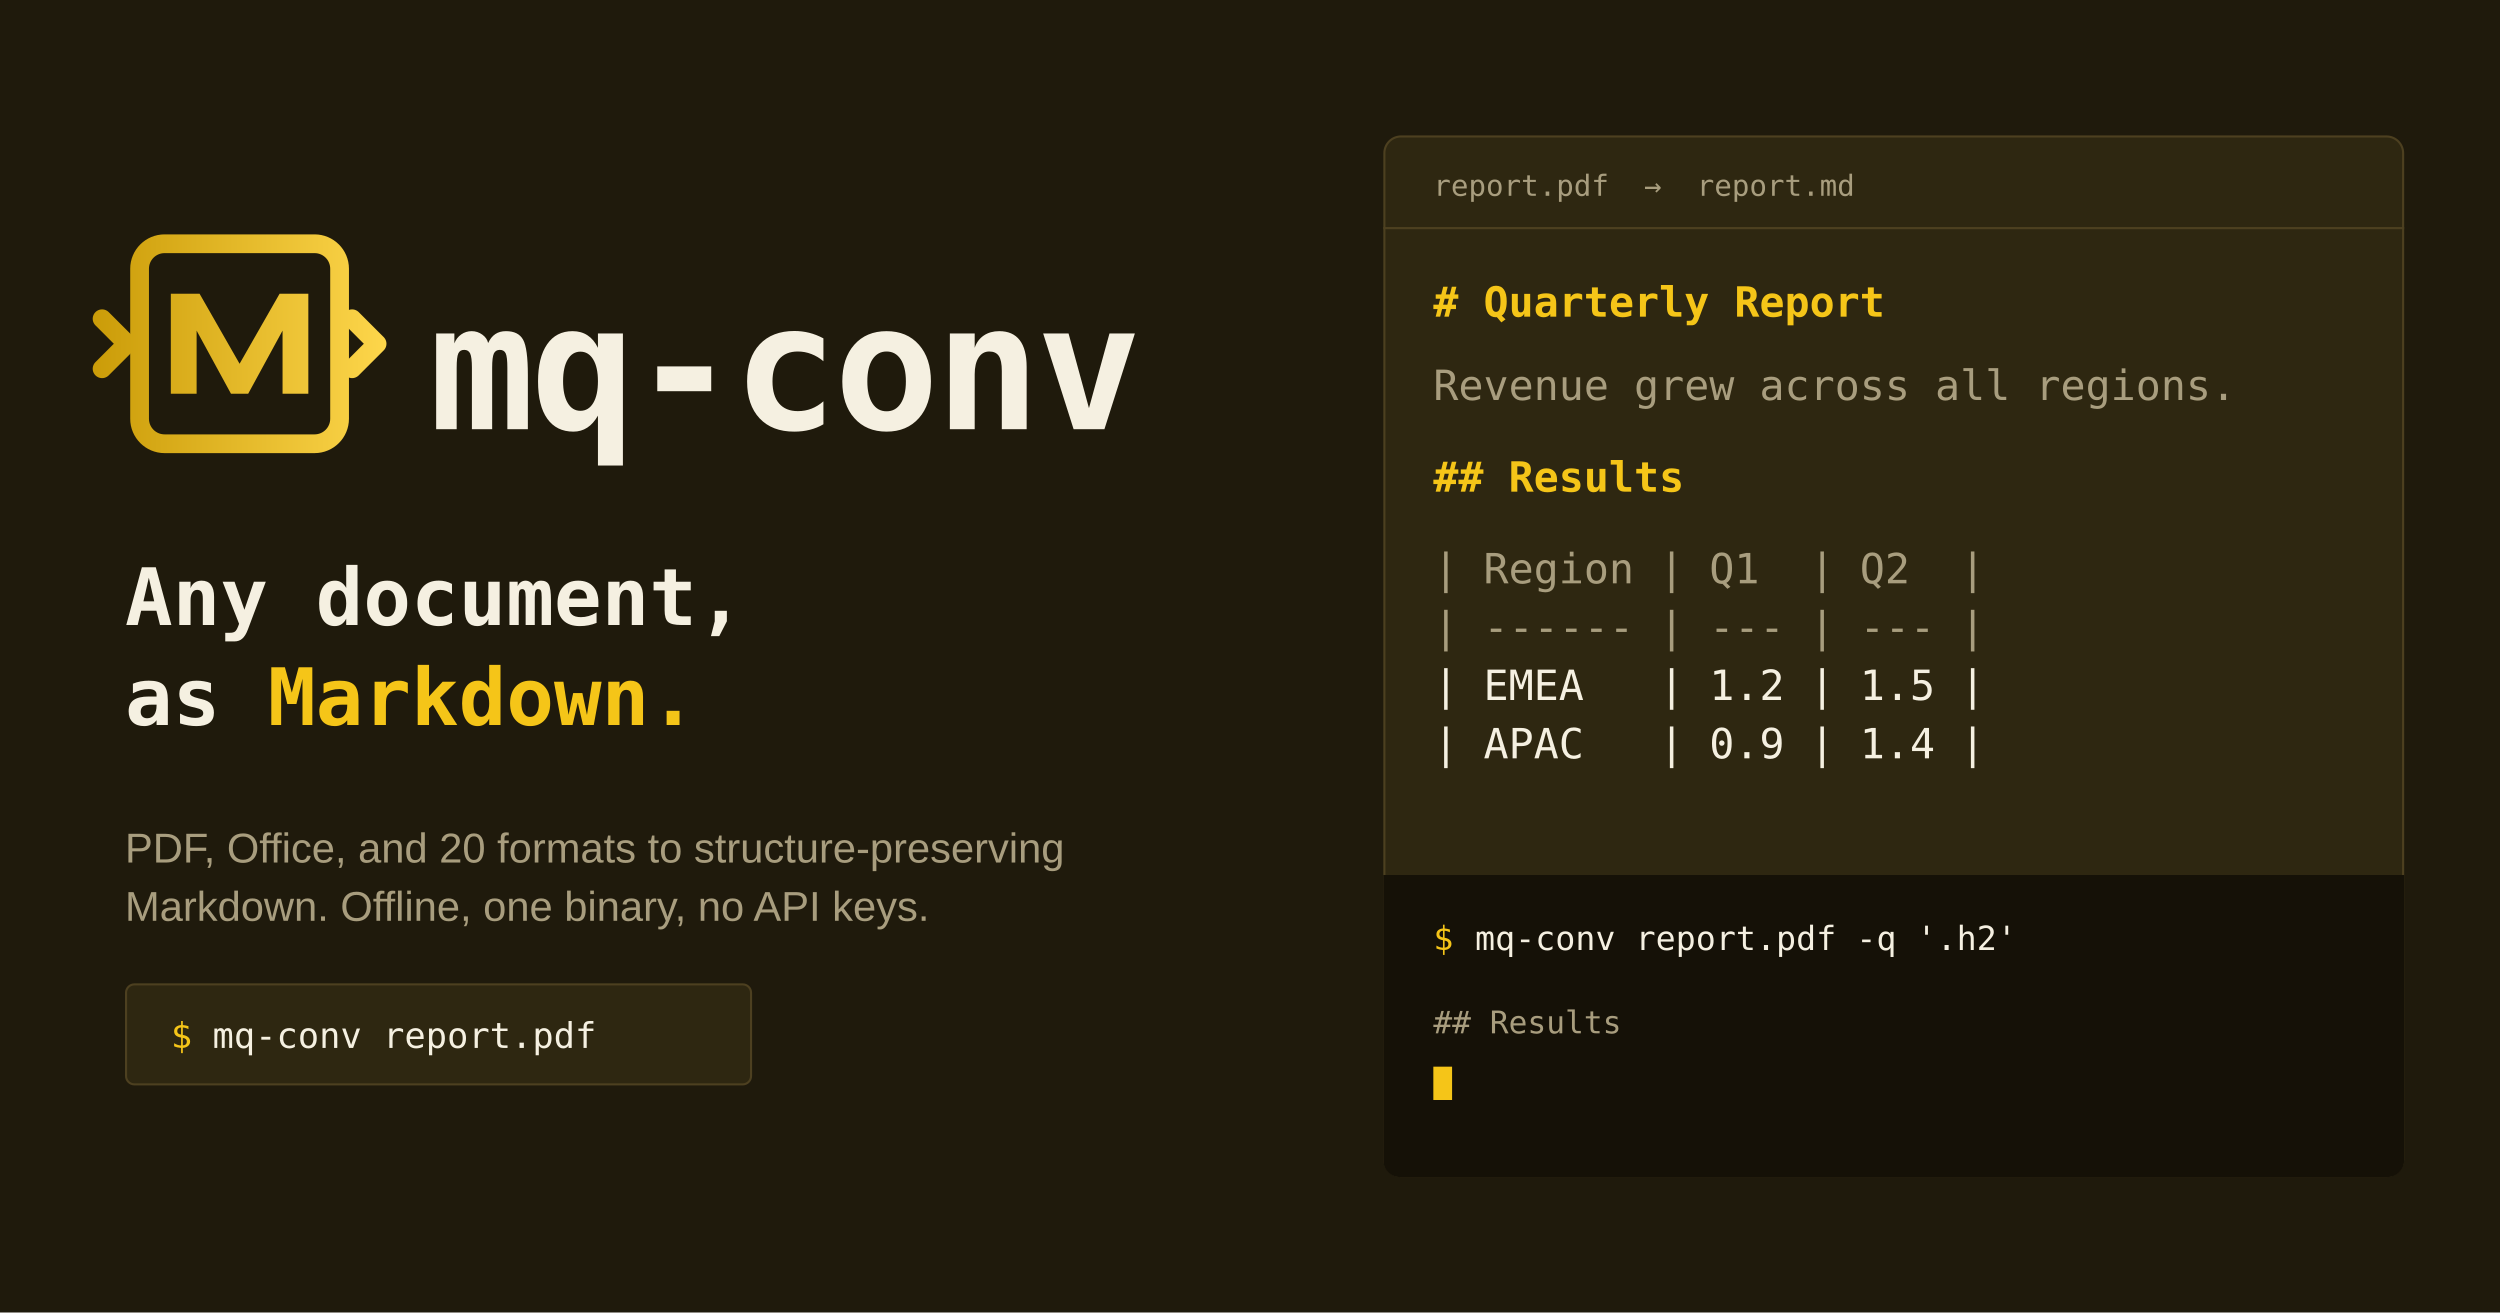
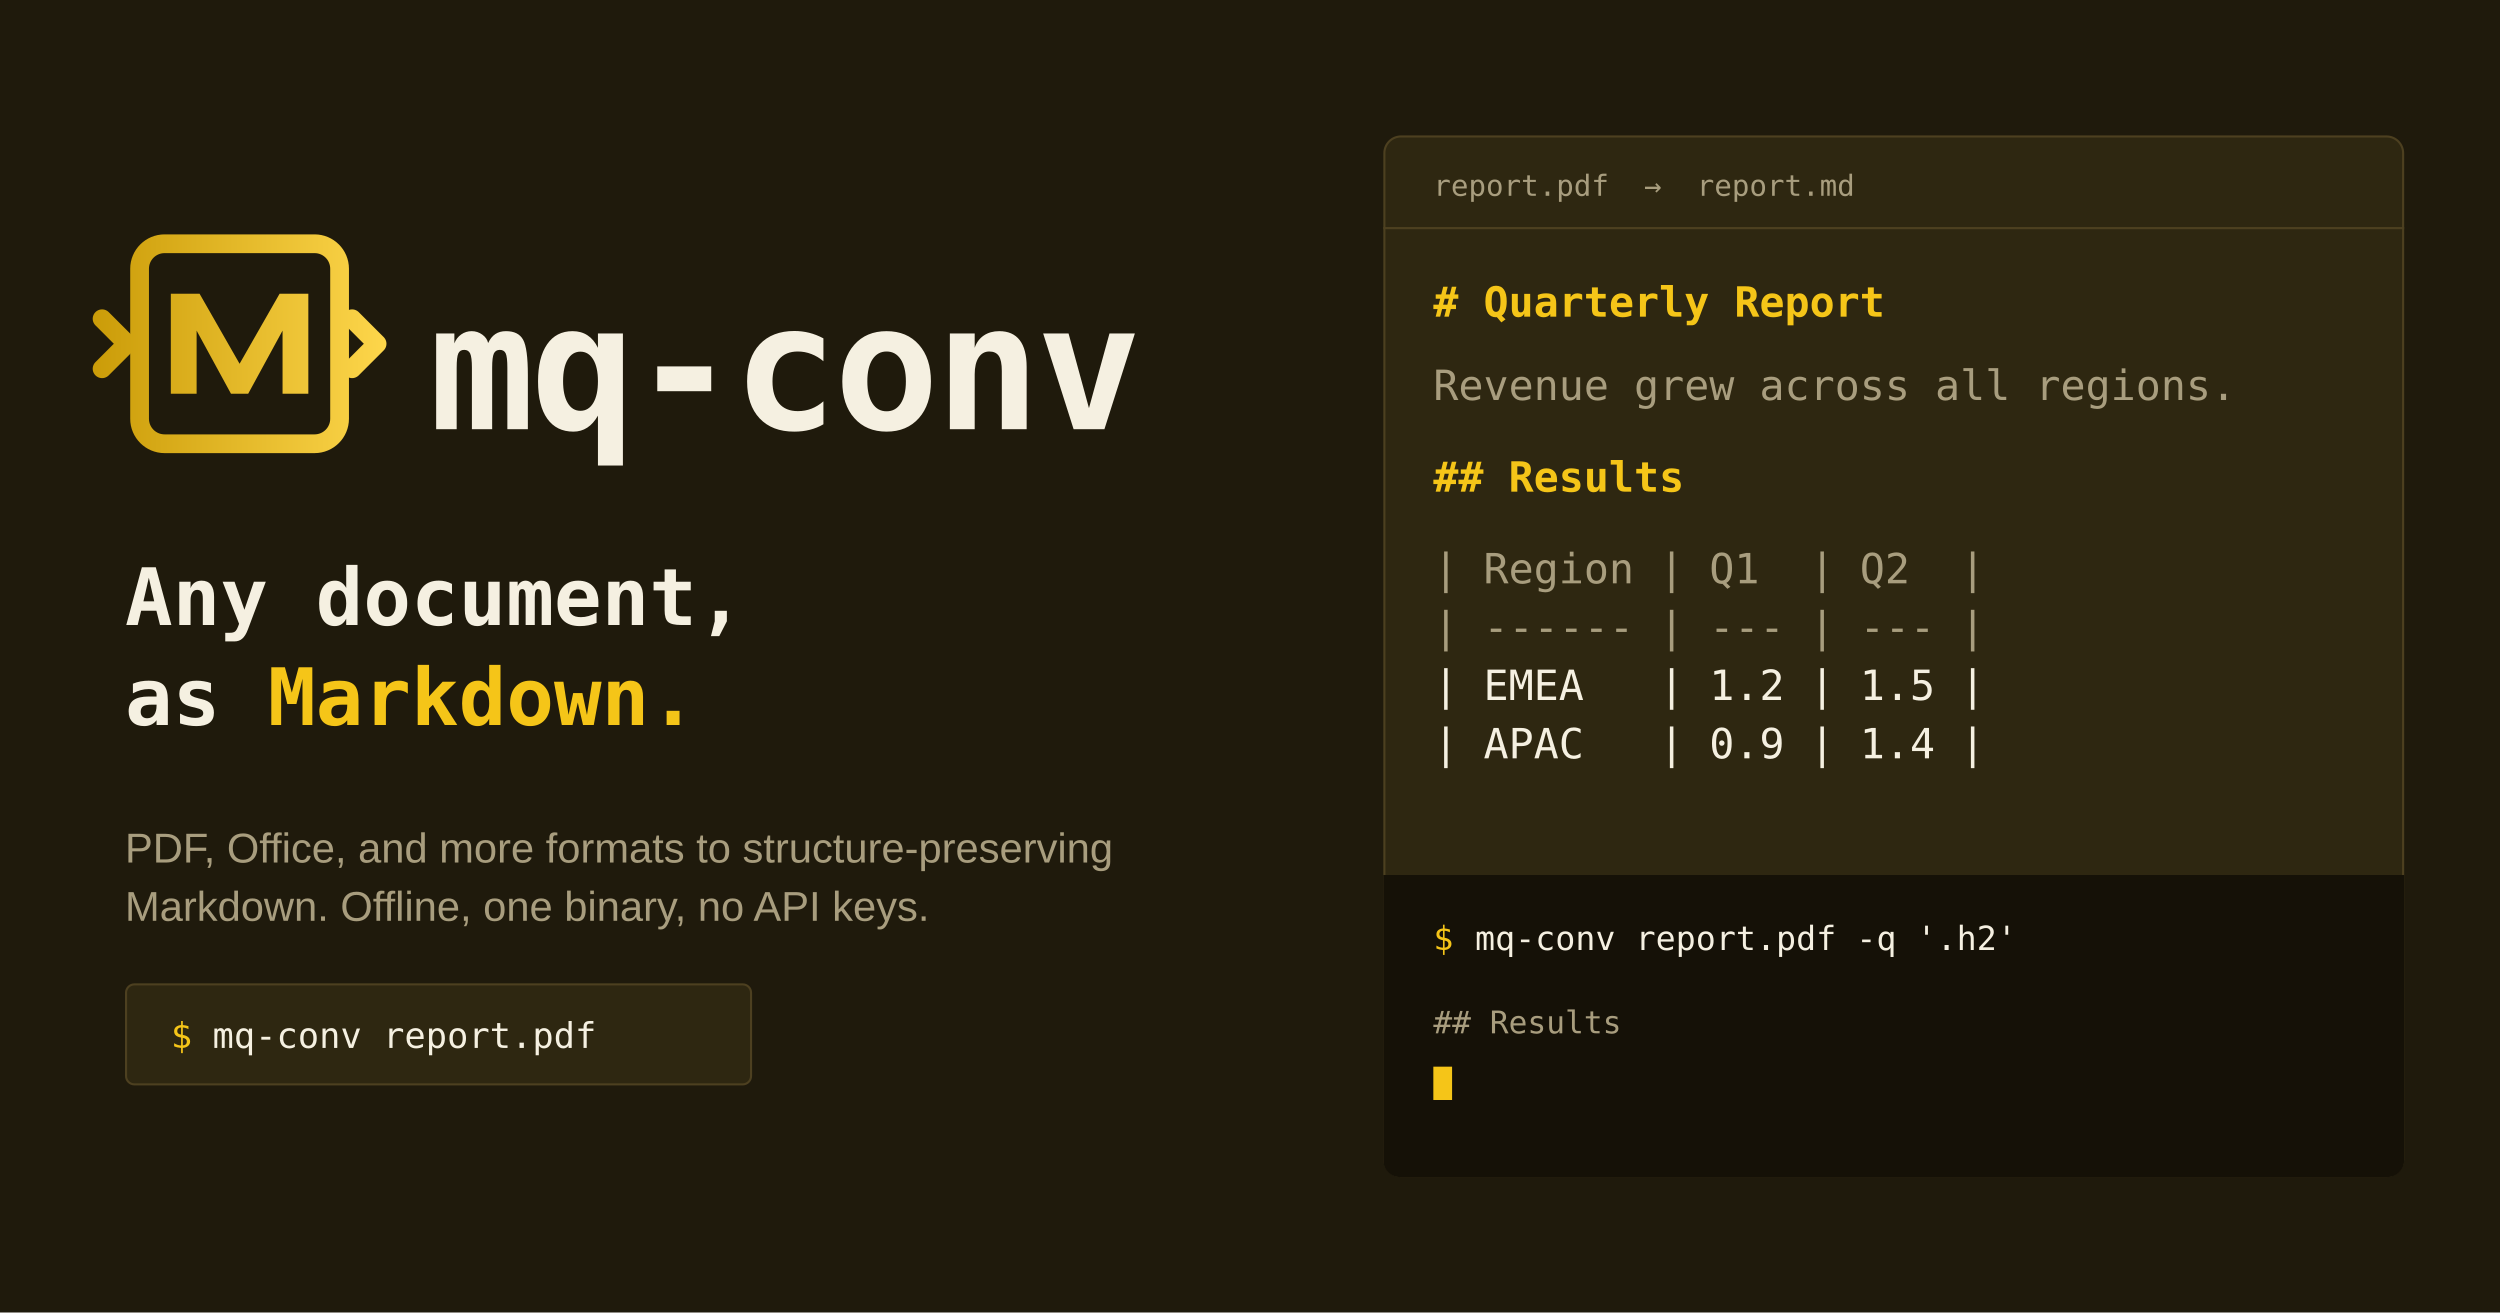
<svg xmlns="http://www.w3.org/2000/svg" xml:space="preserve" viewBox="0 0 1200 630" width="1200" height="630">
  <defs>
    <linearGradient id="g" gradientUnits="userSpaceOnUse" x1="0" y1="50" x2="100" y2="50">
      <stop offset="0%" stop-color="#C99A06" />
      <stop offset="100%" stop-color="#FFD84D" />
    </linearGradient>
    <clipPath id="card">
      <rect x="664" y="65" width="490" height="500" rx="8" />
    </clipPath>
  </defs>
  <rect width="1200" height="630" fill="#1f1a0c" />
  <g transform="translate(40, 90) scale(1.5)" fill="none" stroke="url(#g)" stroke-linecap="round" stroke-linejoin="round">
    <path d="M6 42 L14 50 L6 58" stroke-width="6" />
    <rect x="18" y="18" width="64" height="64" rx="8" stroke-width="6" />
    <path d="M86 42 L94 50 L86 58" stroke-width="6" />
    <path d="M28 34 L28 66 L36.25 66 L36.25 45.8 L47.25 66 L52.75 66 L63.75 45.8 L63.75 66 L72 66 L72 34 L62.8 34 L50 56.4 L37.2 34 Z" fill="url(#g)" stroke="none" />
  </g>
  <text x="206" y="206" font-family="'IBM Plex Mono', monospace" font-size="84" font-weight="700" letter-spacing="-2" fill="#f5f0e1">mq-conv</text>
  <text x="60" y="300" font-family="'IBM Plex Mono', monospace" font-size="38" font-weight="700" fill="#f5f0e1">Any document,</text>
  <text x="60" y="348" font-family="'IBM Plex Mono', monospace" font-size="38" font-weight="700" fill="#f5f0e1">as <tspan fill="#F5C518">Markdown.</tspan>
  </text>
-   <text x="60" y="414" font-family="'IBM Plex Sans', Arial, sans-serif" font-size="20" fill="#a89d7e">PDF, Office, and 20 formats to structure-preserving</text>
+   <text x="60" y="414" font-family="'IBM Plex Sans', Arial, sans-serif" font-size="20" fill="#a89d7e">PDF, Office, and more formats to structure-preserving</text>
  <text x="60" y="442" font-family="'IBM Plex Sans', Arial, sans-serif" font-size="20" fill="#a89d7e">Markdown. Offline, one binary, no API keys.</text>
  <rect x="60.5" y="472.5" width="300" height="48" rx="4" fill="#2e2711" stroke="#4d4020" />
  <text x="82" y="503" font-family="'IBM Plex Mono', monospace" font-size="17" fill="#F5C518">$</text>
  <text x="102" y="503" font-family="'IBM Plex Mono', monospace" font-size="17" font-weight="500" fill="#f5f0e1">mq-conv report.pdf</text>
  <rect x="664.5" y="65.5" width="489" height="499" rx="8" fill="#2e2711" stroke="#4d4020" />
  <g clip-path="url(#card)">
    <text x="688" y="94" font-family="'IBM Plex Mono', monospace" font-size="14" fill="#a89d7e">report.pdf  →  report.md</text>
    <line x1="664" y1="109.5" x2="1154" y2="109.5" stroke="#4d4020" />
    <g font-family="'IBM Plex Mono', monospace" font-size="20" fill="#f5f0e1">
      <text x="688" y="152" font-weight="700" fill="#F5C518"># Quarterly Report</text>
      <text x="688" y="192" fill="#a89d7e">Revenue grew across all regions.</text>
      <text x="688" y="236" font-weight="700" fill="#F5C518">## Results</text>
      <text x="688" y="280" fill="#a89d7e">| Region | Q1  | Q2  |</text>
      <text x="688" y="308" fill="#a89d7e">| ------ | --- | --- |</text>
      <text x="688" y="336" fill="#f5f0e1">| EMEA   | 1.2 | 1.5 |</text>
      <text x="688" y="364" fill="#f5f0e1">| APAC   | 0.9 | 1.4 |</text>
    </g>
    <rect x="664" y="420" width="490" height="145" fill="#151107" />
    <text x="688" y="456" font-family="'IBM Plex Mono', monospace" font-size="16" fill="#F5C518">$</text>
    <text x="708" y="456" font-family="'IBM Plex Mono', monospace" font-size="16" fill="#f5f0e1">mq-conv report.pdf -q '.h2'</text>
    <text x="688" y="496" font-family="'IBM Plex Mono', monospace" font-size="15" fill="#a89d7e">## Results</text>
    <rect x="688" y="512" width="9" height="16" fill="#F5C518" />
  </g>
</svg>
